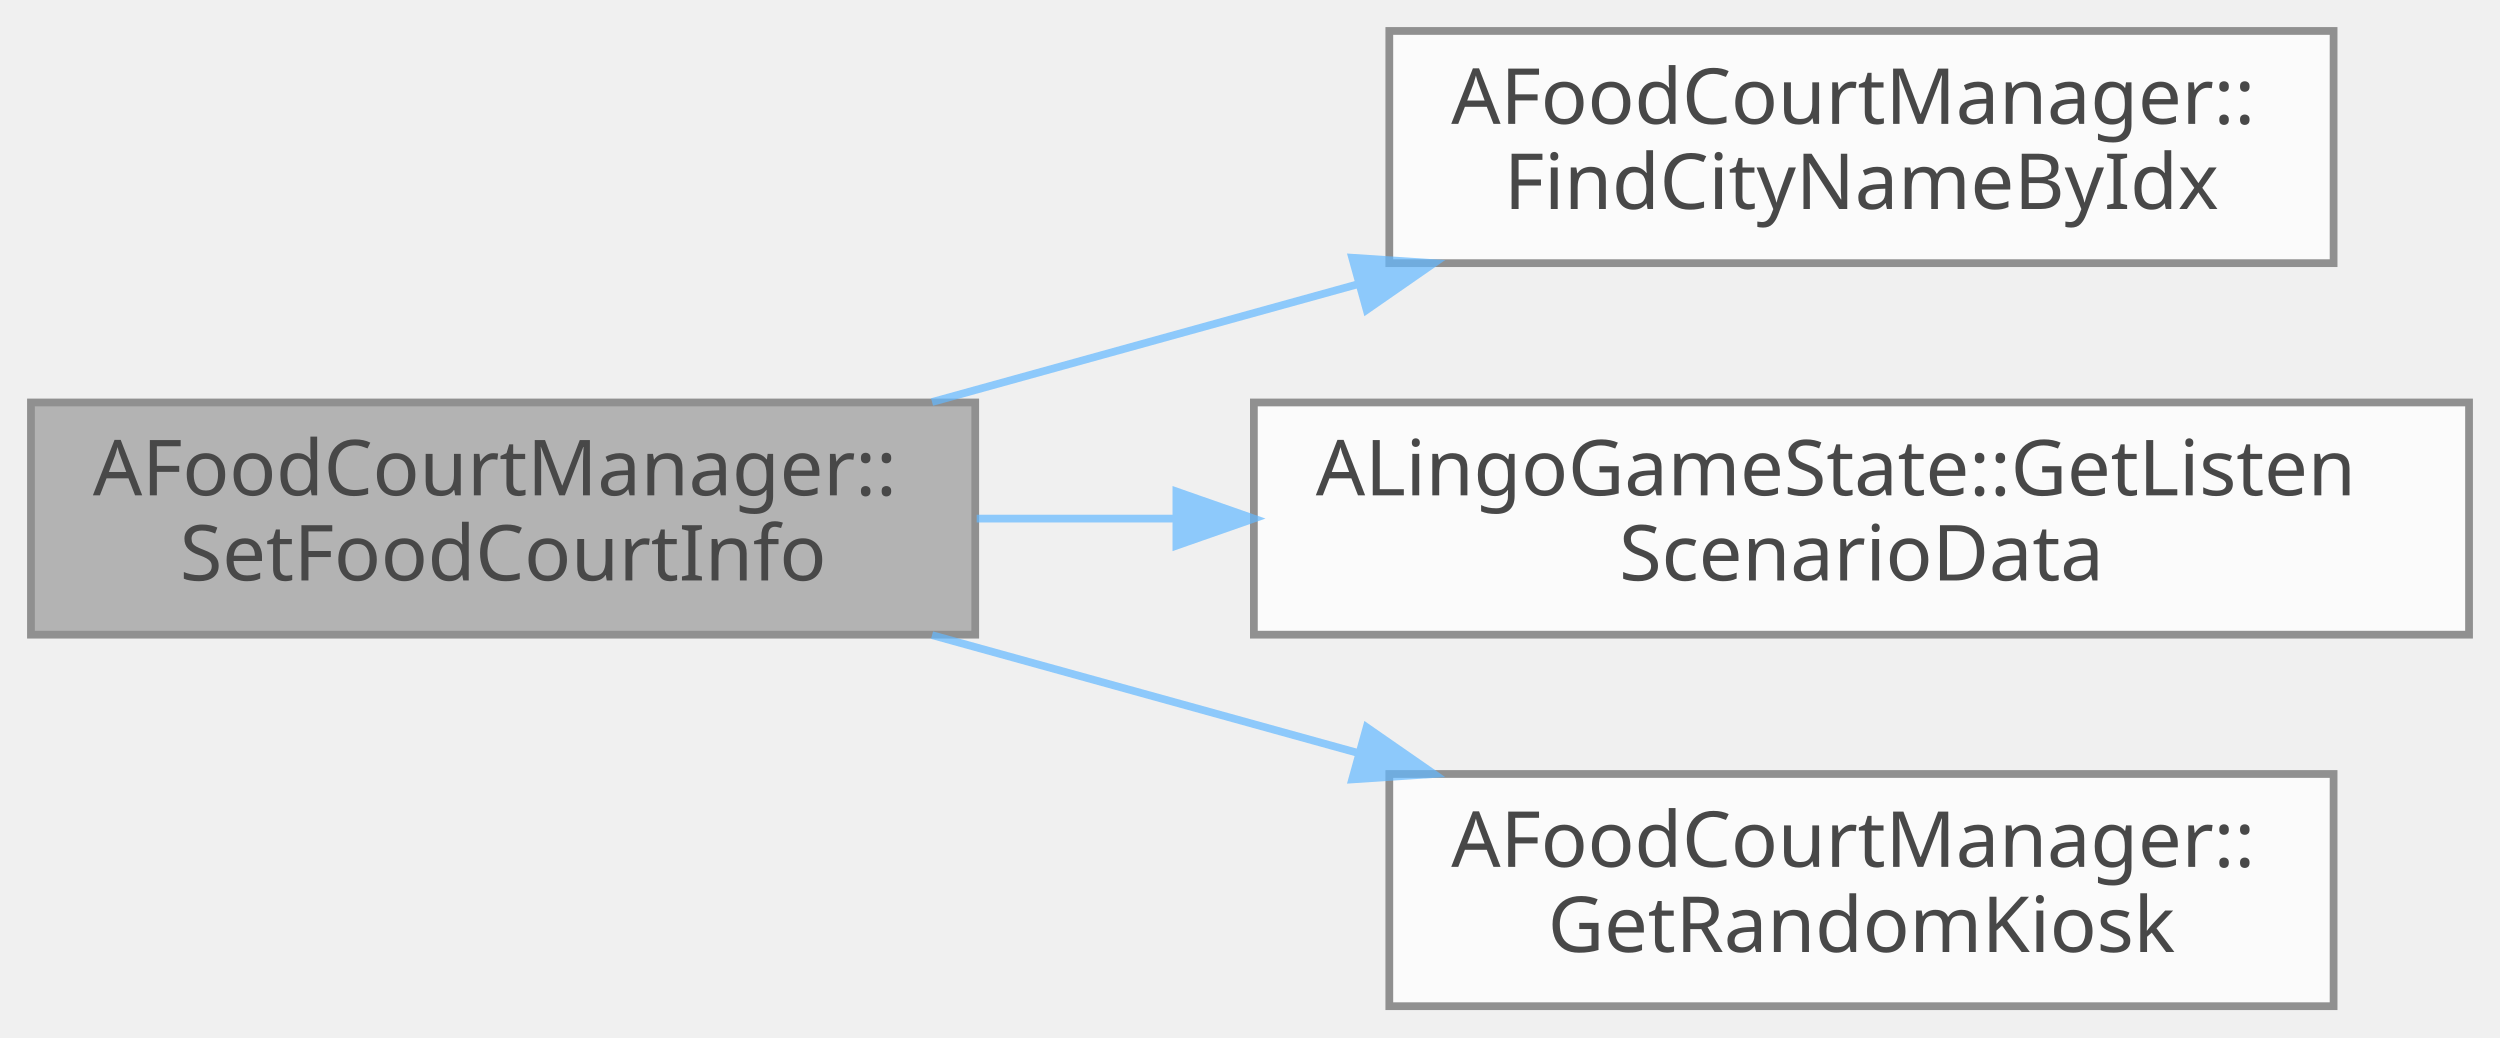
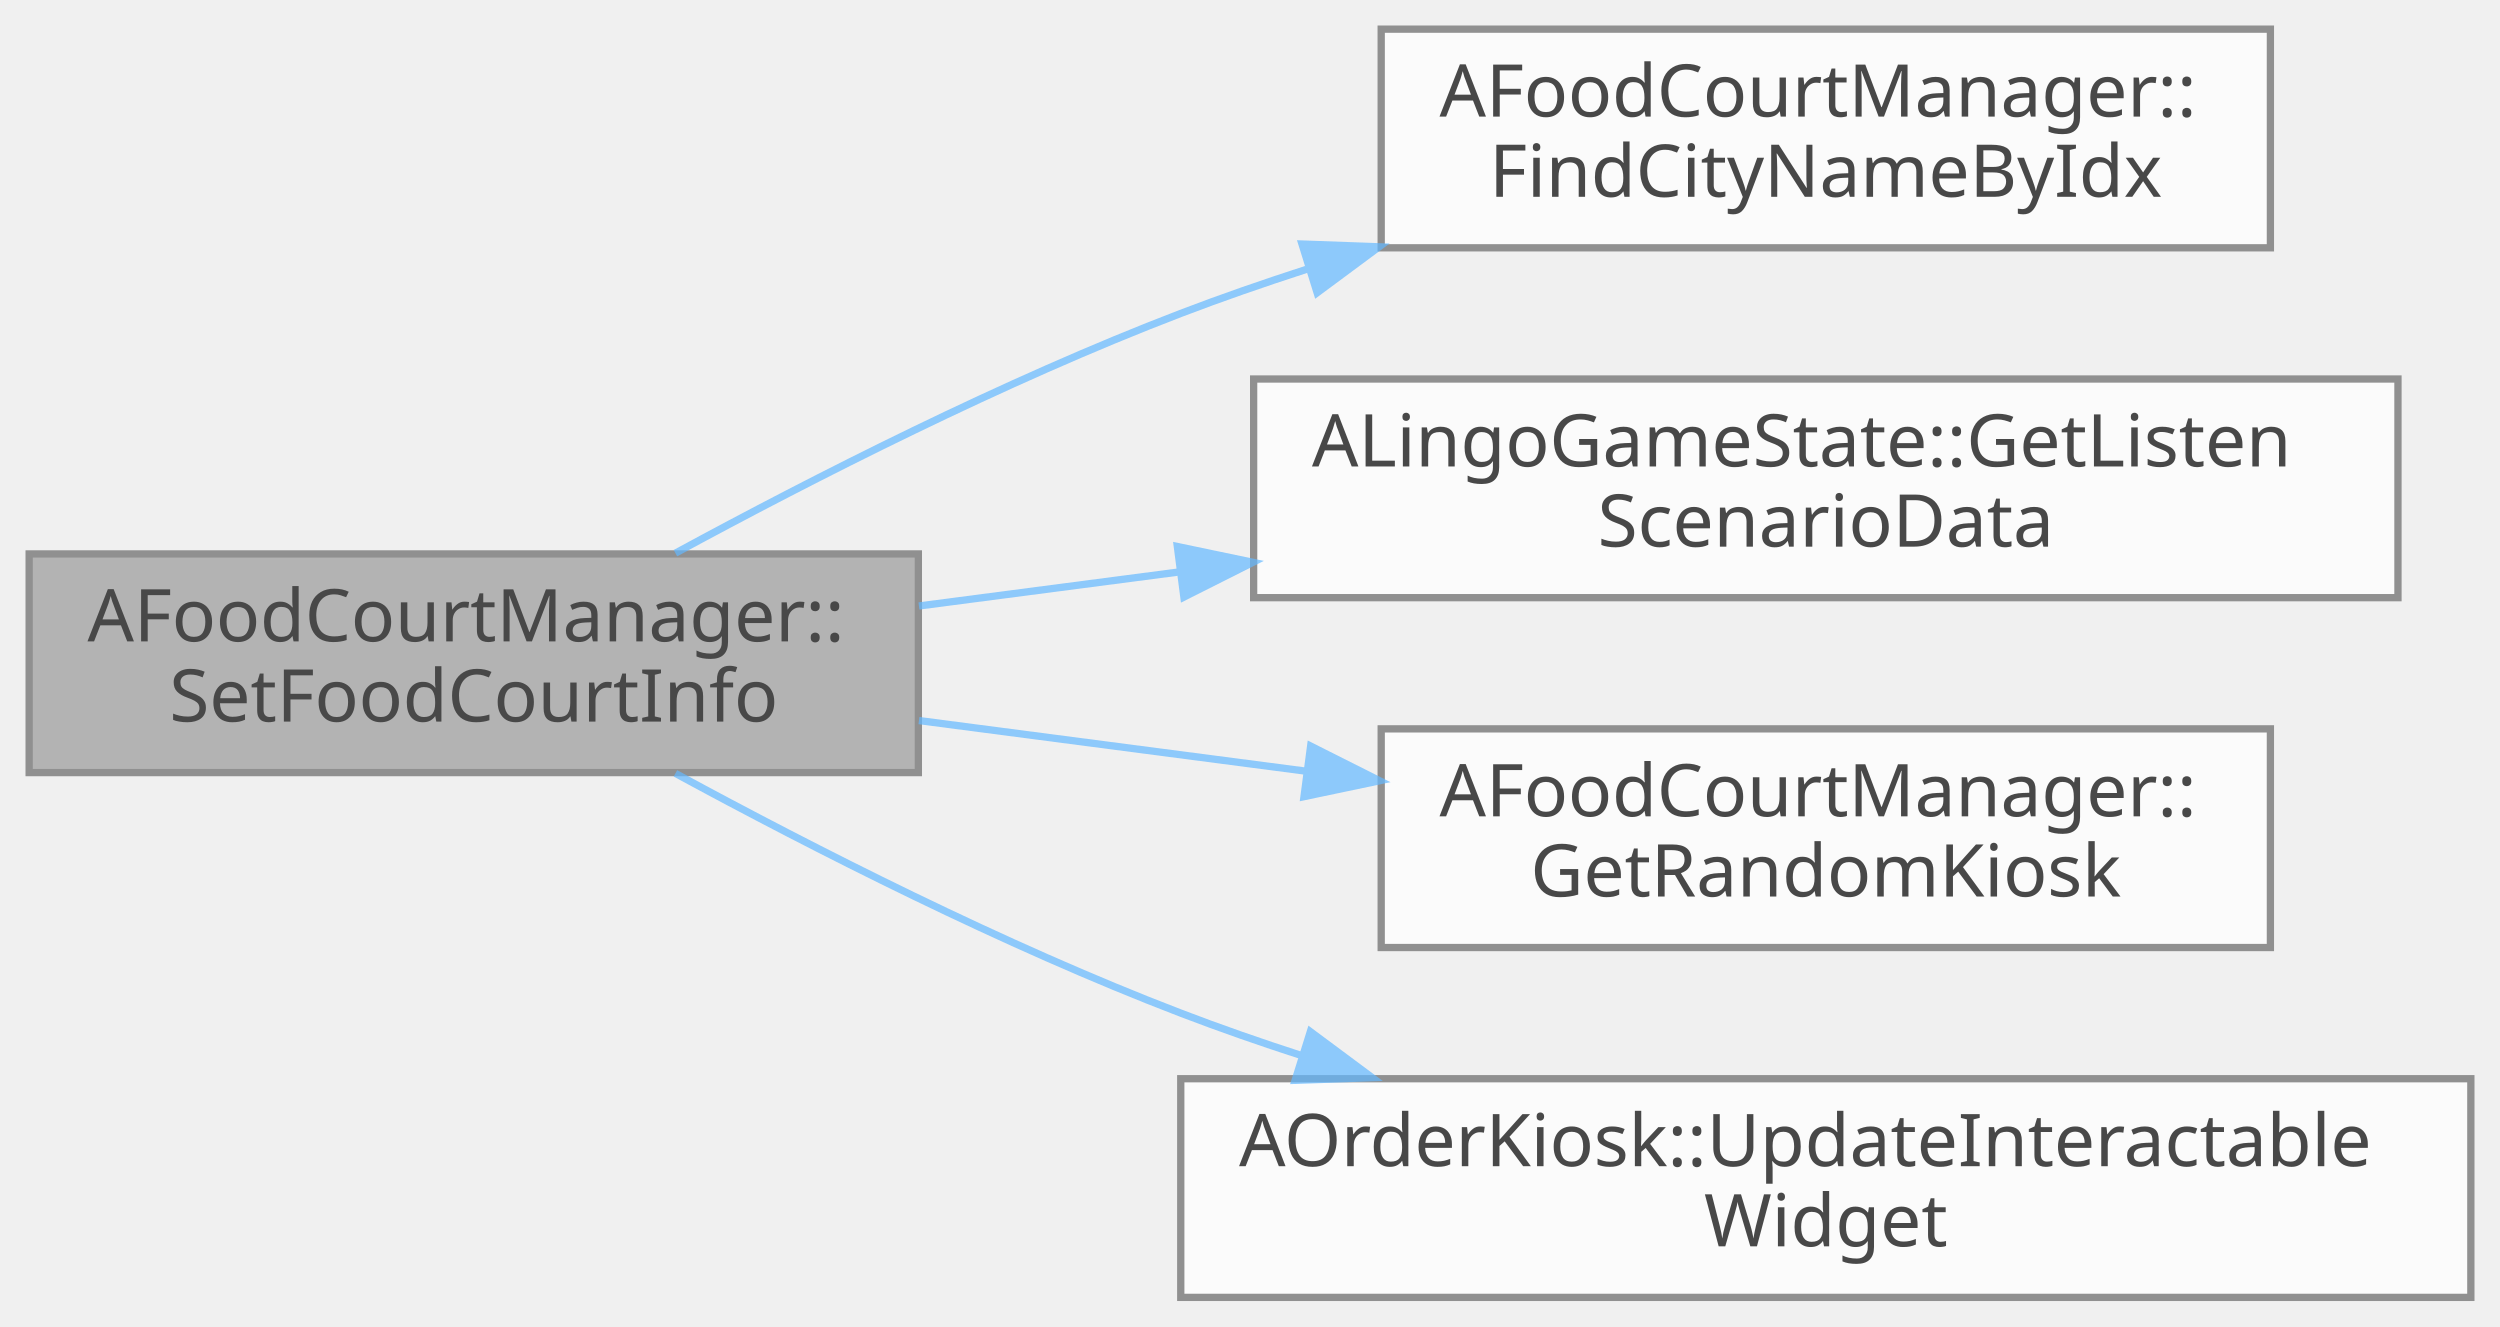
- <svg xmlns="http://www.w3.org/2000/svg" xmlns:xlink="http://www.w3.org/1999/xlink" width="323pt" height="134pt" viewBox="0.00 0.00 323.00 134.00">
+ <svg xmlns="http://www.w3.org/2000/svg" xmlns:xlink="http://www.w3.org/1999/xlink" width="343pt" height="182pt" viewBox="0.00 0.00 343.00 182.00">
  <svg id="main" version="1.1" xml:space="preserve">
    <style type="text/css">
.node, .edge {opacity: 0.7;}
.node.selected, .edge.selected {opacity: 1;}
.edge:hover path { stroke: red; }
.edge:hover polygon { stroke: red; fill: red; }
</style>
    <svg id="graph" class="graph">
-       <g id="graph0" class="graph" transform="scale(1 1) rotate(0) translate(4 130)">
+       <g id="graph0" class="graph" transform="scale(1 1) rotate(0) translate(4 178)">
        <g id="Node000001" class="node">
          <g id="a_Node000001">
            <a xlink:title=" ">
-               <polygon fill="#999999" stroke="#666666" points="122,-78 0,-78 0,-48 122,-48 122,-78" />
-               <text text-anchor="start" x="8" y="-66" font-family="Malgun Gothic" font-size="10.00">AFoodCourtManager::</text>
-               <text text-anchor="middle" x="61" y="-55" font-family="Malgun Gothic" font-size="10.00">SetFoodCourtInfo</text>
+               <polygon fill="#999999" stroke="#666666" points="122,-102 0,-102 0,-72 122,-72 122,-102" />
+               <text text-anchor="start" x="8" y="-90" font-family="Malgun Gothic" font-size="10.00">AFoodCourtManager::</text>
+               <text text-anchor="middle" x="61" y="-79" font-family="Malgun Gothic" font-size="10.00">SetFoodCourtInfo</text>
            </a>
          </g>
        </g>
        <g id="Node000002" class="node">
          <g id="a_Node000002">
            <a xlink:href="classAFoodCourtManager.html#a415333f2dc67e3965b1d6507dd57cd17" target="_top" xlink:title=" ">
-               <polygon fill="white" stroke="#666666" points="297.5,-126 175.5,-126 175.5,-96 297.5,-96 297.5,-126" />
-               <text text-anchor="start" x="183.5" y="-114" font-family="Malgun Gothic" font-size="10.00">AFoodCourtManager::</text>
-               <text text-anchor="middle" x="236.5" y="-103" font-family="Malgun Gothic" font-size="10.00">FindCityNameByIdx</text>
+               <polygon fill="white" stroke="#666666" points="307.5,-174 185.5,-174 185.5,-144 307.5,-144 307.5,-174" />
+               <text text-anchor="start" x="193.5" y="-162" font-family="Malgun Gothic" font-size="10.00">AFoodCourtManager::</text>
+               <text text-anchor="middle" x="246.5" y="-151" font-family="Malgun Gothic" font-size="10.00">FindCityNameByIdx</text>
            </a>
          </g>
        </g>
        <g id="edge1_Node000001_Node000002" class="edge">
          <g id="a_edge1_Node000001_Node000002">
            <a xlink:title=" ">
-               <path fill="none" stroke="#63b8ff" d="M116.42,-78.06C133.86,-82.88 153.34,-88.27 171.4,-93.27" />
-               <polygon fill="#63b8ff" stroke="#63b8ff" points="170.7,-96.7 181.27,-96 172.57,-89.96 170.7,-96.7" />
+               <path fill="none" stroke="#63b8ff" d="M88.67,-102.11C107.59,-112.38 133.81,-125.74 158,-135 163.56,-137.13 169.39,-139.15 175.28,-141.06" />
+               <polygon fill="#63b8ff" stroke="#63b8ff" points="174.63,-144.52 185.22,-144.14 176.71,-137.83 174.63,-144.52" />
            </a>
          </g>
        </g>
        <g id="Node000003" class="node">
          <g id="a_Node000003">
            <a xlink:href="classALingoGameState.html#a05dda129c32a08fc3432424f612ce50b" target="_top" xlink:title=" ">
-               <polygon fill="white" stroke="#666666" points="315,-78 158,-78 158,-48 315,-48 315,-78" />
-               <text text-anchor="start" x="166" y="-66" font-family="Malgun Gothic" font-size="10.00">ALingoGameState::GetListen</text>
-               <text text-anchor="middle" x="236.5" y="-55" font-family="Malgun Gothic" font-size="10.00">ScenarioData</text>
+               <polygon fill="white" stroke="#666666" points="325,-126 168,-126 168,-96 325,-96 325,-126" />
+               <text text-anchor="start" x="176" y="-114" font-family="Malgun Gothic" font-size="10.00">ALingoGameState::GetListen</text>
+               <text text-anchor="middle" x="246.5" y="-103" font-family="Malgun Gothic" font-size="10.00">ScenarioData</text>
            </a>
          </g>
        </g>
        <g id="edge2_Node000001_Node000003" class="edge">
          <g id="a_edge2_Node000001_Node000003">
            <a xlink:title=" ">
-               <path fill="none" stroke="#63b8ff" d="M122.19,-63C130.5,-63 139.16,-63 147.83,-63" />
-               <polygon fill="#63b8ff" stroke="#63b8ff" points="147.99,-66.5 157.99,-63 147.99,-59.5 147.99,-66.5" />
+               <path fill="none" stroke="#63b8ff" d="M122.08,-94.86C133.52,-96.35 145.7,-97.95 157.78,-99.53" />
+               <polygon fill="#63b8ff" stroke="#63b8ff" points="157.53,-103.02 167.9,-100.85 158.43,-96.08 157.53,-103.02" />
            </a>
          </g>
        </g>
        <g id="Node000004" class="node">
          <g id="a_Node000004">
            <a xlink:href="classAFoodCourtManager.html#a2324fe00f3af9ca3131ce1ff38c94557" target="_top" xlink:title=" ">
-               <polygon fill="white" stroke="#666666" points="297.5,-30 175.5,-30 175.5,0 297.5,0 297.5,-30" />
-               <text text-anchor="start" x="183.5" y="-18" font-family="Malgun Gothic" font-size="10.00">AFoodCourtManager::</text>
-               <text text-anchor="middle" x="236.5" y="-7" font-family="Malgun Gothic" font-size="10.00">GetRandomKiosk</text>
+               <polygon fill="white" stroke="#666666" points="307.5,-78 185.5,-78 185.5,-48 307.5,-48 307.5,-78" />
+               <text text-anchor="start" x="193.5" y="-66" font-family="Malgun Gothic" font-size="10.00">AFoodCourtManager::</text>
+               <text text-anchor="middle" x="246.5" y="-55" font-family="Malgun Gothic" font-size="10.00">GetRandomKiosk</text>
            </a>
          </g>
        </g>
        <g id="edge3_Node000001_Node000004" class="edge">
          <g id="a_edge3_Node000001_Node000004">
            <a xlink:title=" ">
-               <path fill="none" stroke="#63b8ff" d="M116.42,-47.94C133.86,-43.12 153.34,-37.73 171.4,-32.73" />
-               <polygon fill="#63b8ff" stroke="#63b8ff" points="172.57,-36.04 181.27,-30 170.7,-29.3 172.57,-36.04" />
+               <path fill="none" stroke="#63b8ff" d="M122.08,-79.14C139.04,-76.92 157.63,-74.49 175.13,-72.2" />
+               <polygon fill="#63b8ff" stroke="#63b8ff" points="175.82,-75.64 185.28,-70.88 174.91,-68.7 175.82,-75.64" />
+             </a>
+           </g>
+         </g>
+         <g id="Node000005" class="node">
+           <g id="a_Node000005">
+             <a xlink:href="classAOrderKiosk.html#a431a570c13cdfe2a9c4ec0afc72b05ec" target="_top" xlink:title=" ">
+               <polygon fill="white" stroke="#666666" points="335,-30 158,-30 158,0 335,0 335,-30" />
+               <text text-anchor="start" x="166" y="-18" font-family="Malgun Gothic" font-size="10.00">AOrderKiosk::UpdateInteractable</text>
+               <text text-anchor="middle" x="246.5" y="-7" font-family="Malgun Gothic" font-size="10.00">Widget</text>
+             </a>
+           </g>
+         </g>
+         <g id="edge4_Node000001_Node000005" class="edge">
+           <g id="a_edge4_Node000001_Node000005">
+             <a xlink:title=" ">
+               <path fill="none" stroke="#63b8ff" d="M88.67,-71.89C107.59,-61.62 133.81,-48.26 158,-39 163.37,-36.94 168.99,-34.98 174.68,-33.14" />
+               <polygon fill="#63b8ff" stroke="#63b8ff" points="175.78,-36.46 184.28,-30.14 173.69,-29.78 175.78,-36.46" />
            </a>
          </g>
        </g>
      </g>
    </svg>
  </svg>
  <style type="text/css">

[data-mouse-over-selected='false'] { opacity: 0.7; }
[data-mouse-over-selected='true']  { opacity: 1.0; }

</style>
</svg>
